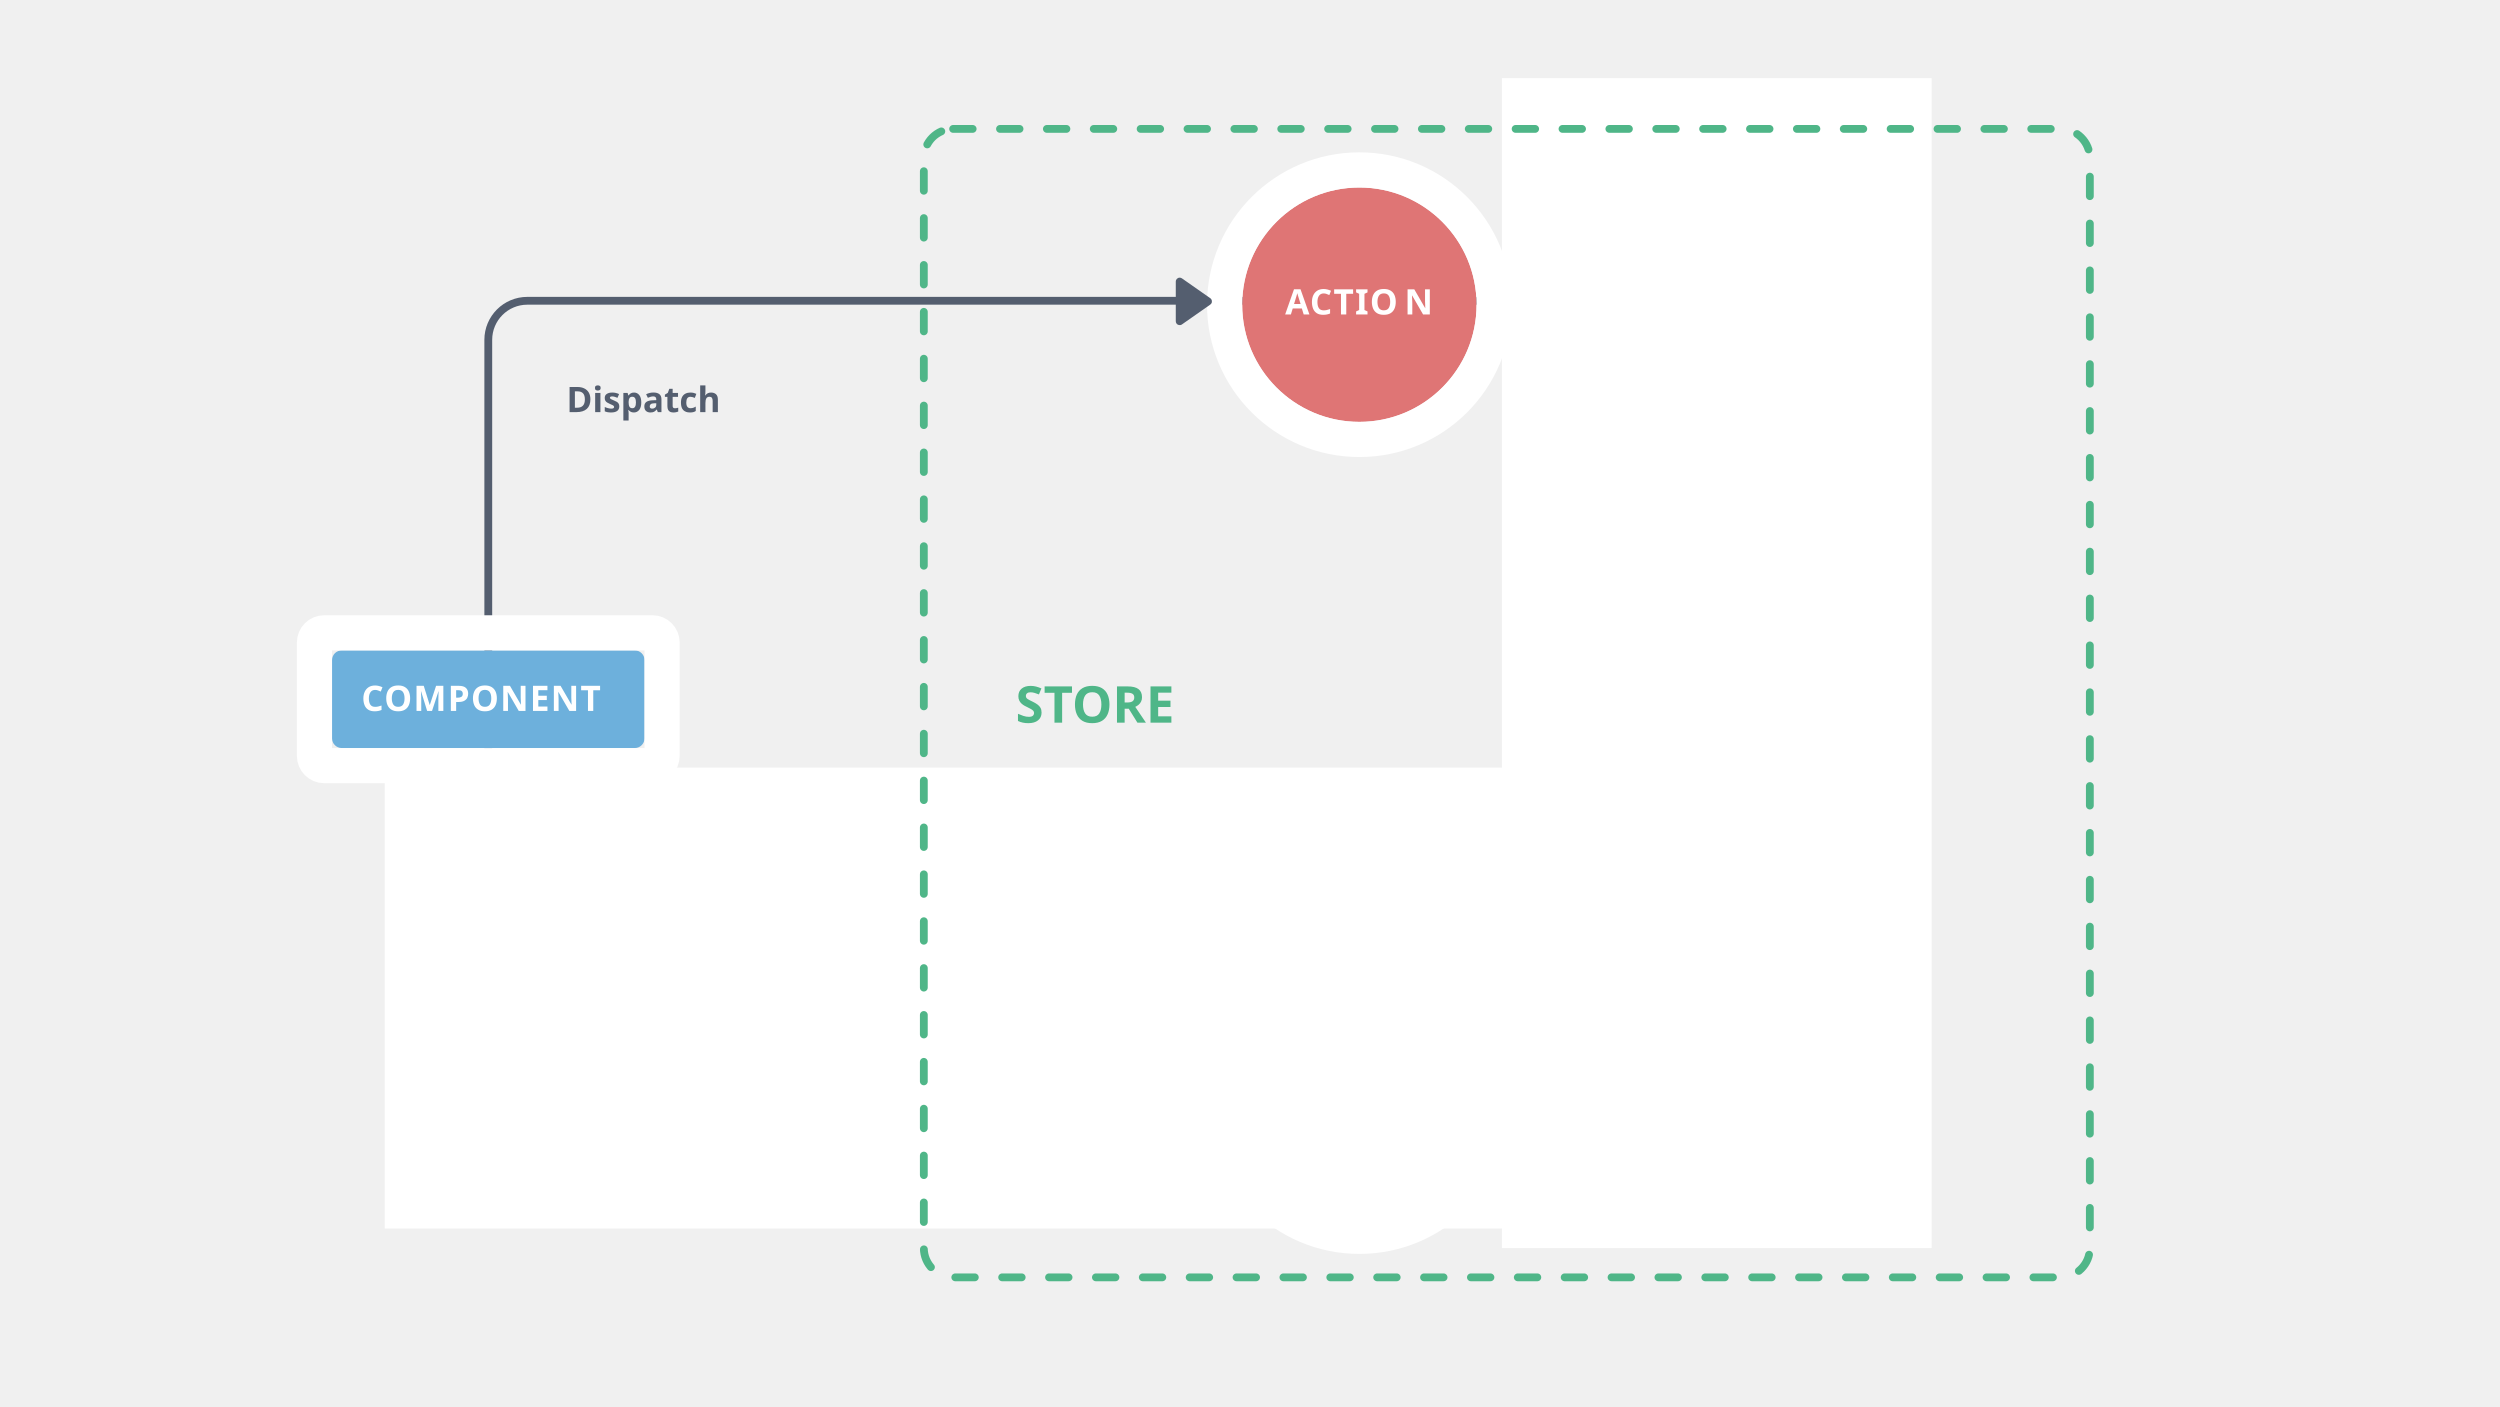
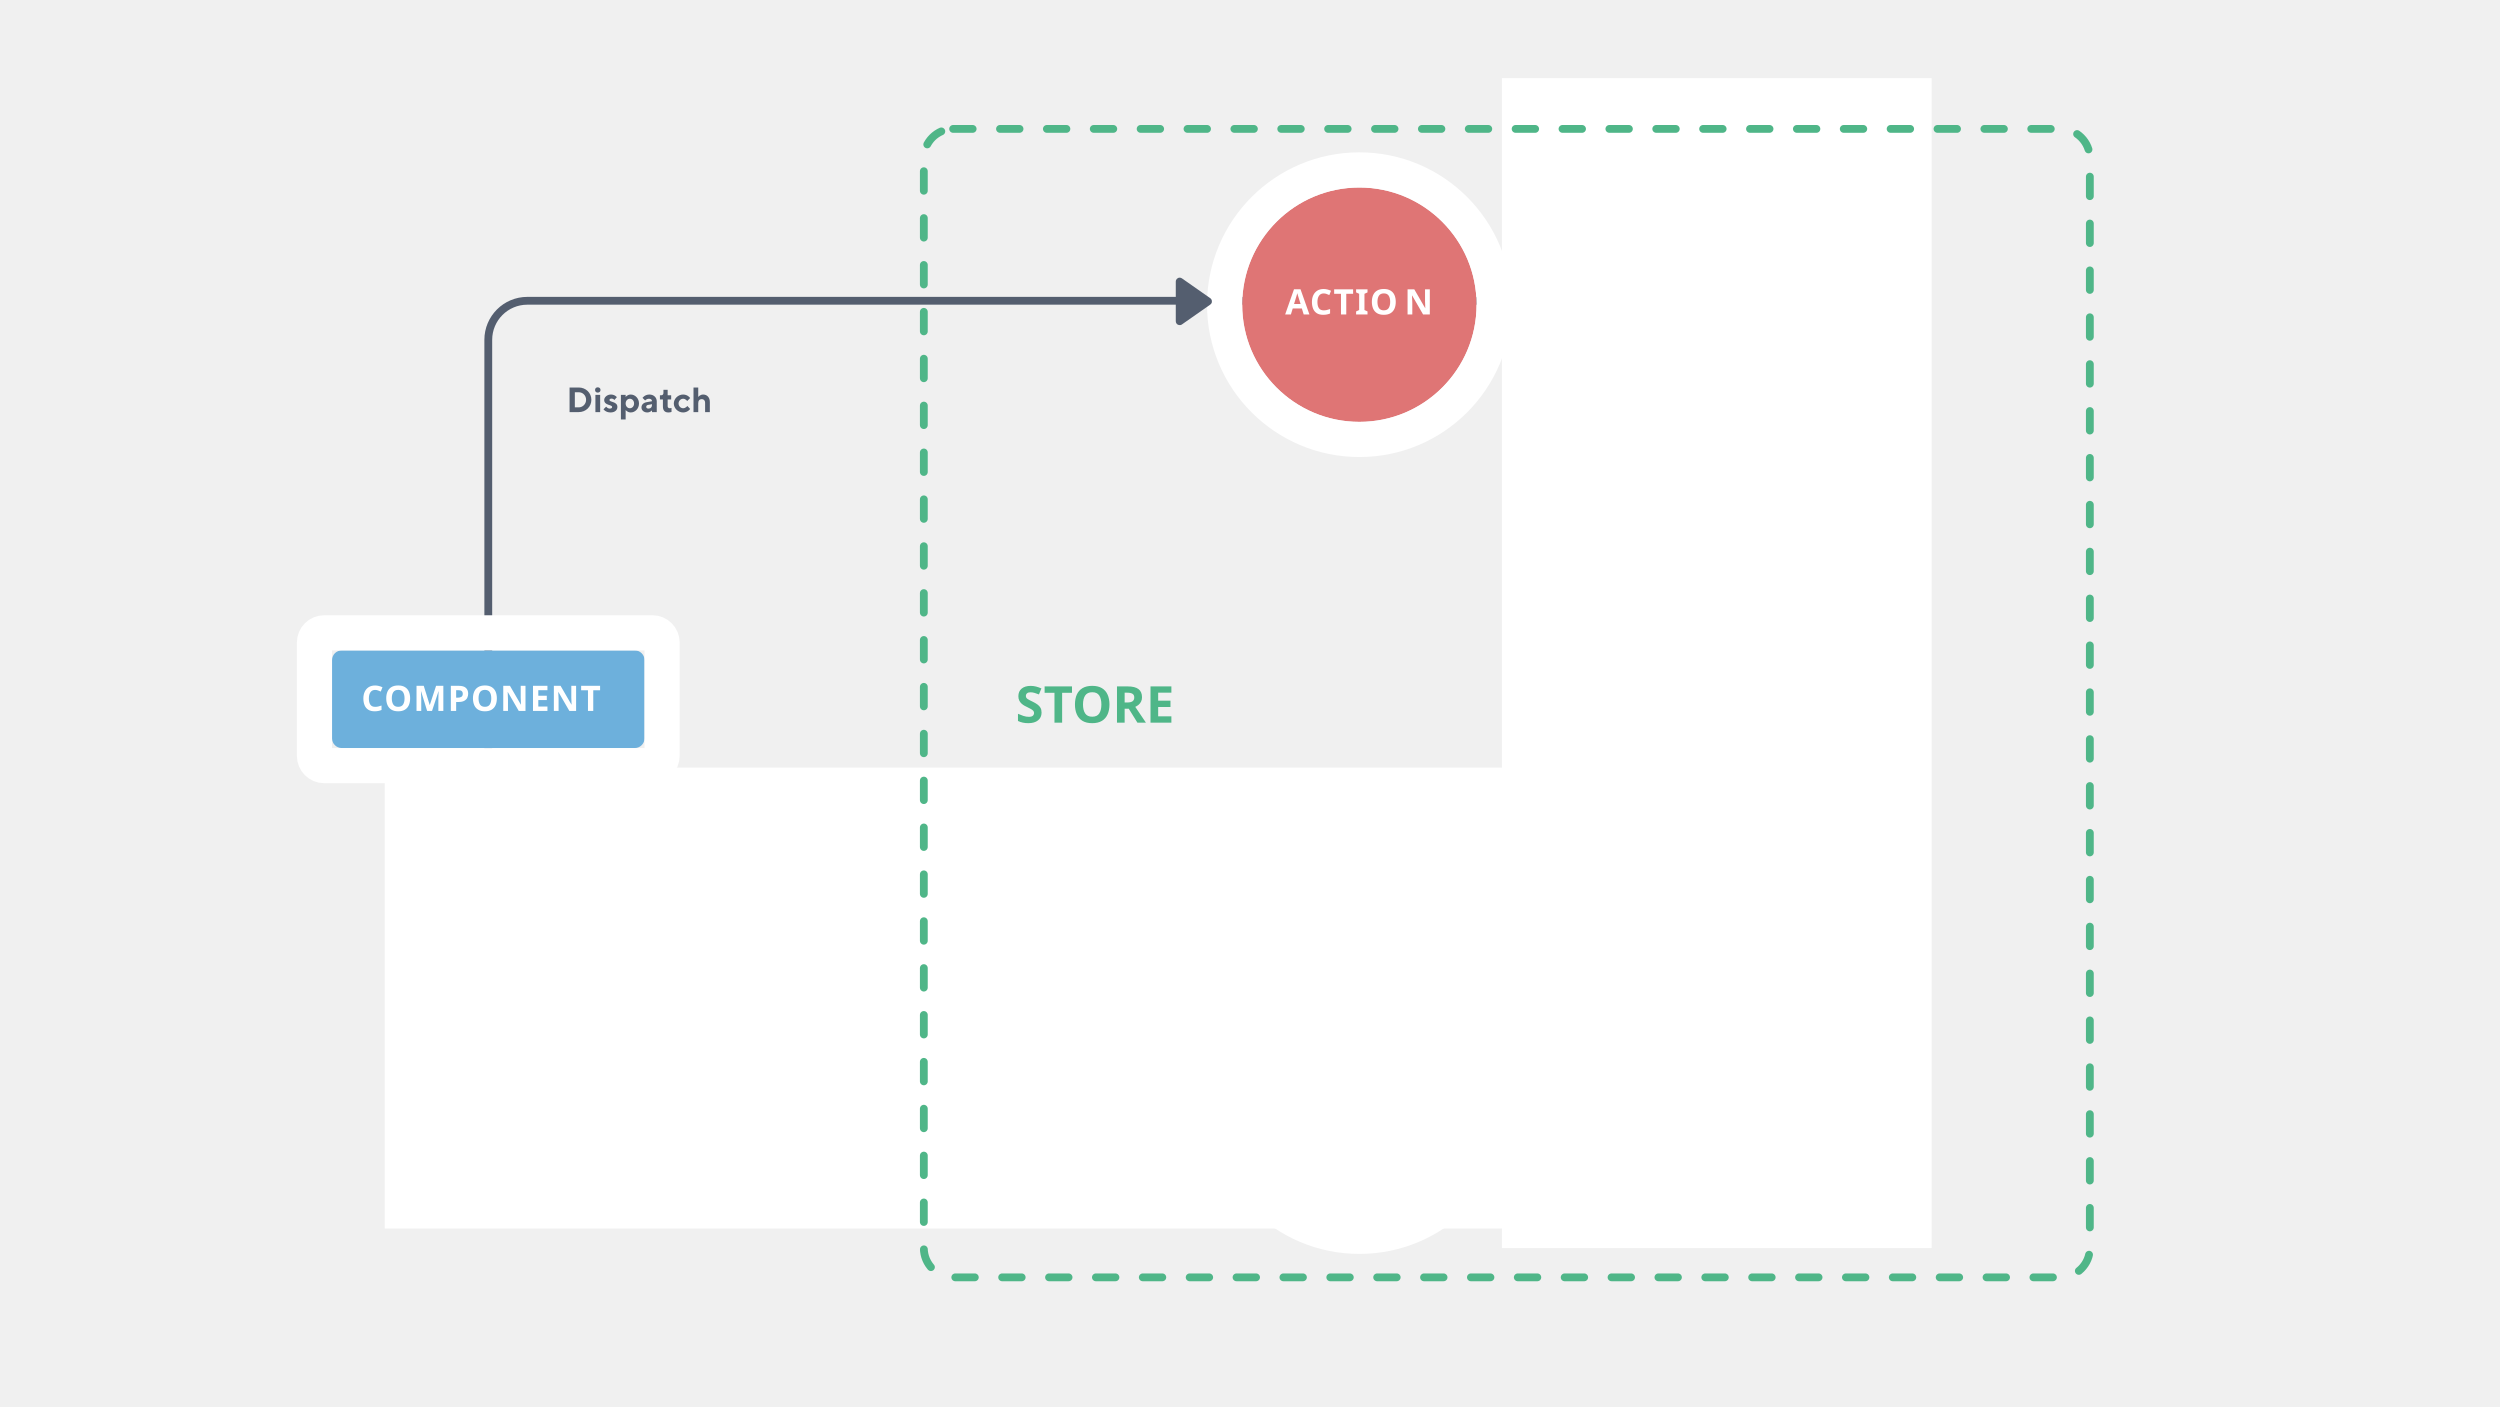
<svg xmlns="http://www.w3.org/2000/svg" xmlns:xlink="http://www.w3.org/1999/xlink" width="1280px" height="720px" viewBox="0 0 1280 720" version="1.1" style="background: #FFFFFF;">
  <defs>
    <circle id="path-1" cx="60" cy="60" r="60" />
    <circle id="path-2" cx="60" cy="60" r="60" />
    <rect id="path-3" x="0" y="0" width="160" height="50" rx="5" />
    <circle id="path-4" cx="60" cy="60" r="60" />
  </defs>
  <g id="Page-1" stroke="none" stroke-width="1" fill="none" fill-rule="evenodd">
    <g id="1.1-ngrx-diagrams">
      <g id="diagram" transform="translate(170, 40)">
        <text id="Render" font-family="TTNorms-Bold, TT Norms" font-size="18" font-weight="bold" fill="#545E6F">
          <tspan x="120" y="480">Render</tspan>
        </text>
        <path d="M81.956,358.853 L92.115,373.366 L92.115,373.366 C92.748,374.271 92.528,375.518 91.623,376.151 C91.287,376.386 90.886,376.513 90.476,376.513 L70.159,376.513 L70.159,376.513 C69.054,376.513 68.159,375.617 68.159,374.513 C68.159,374.102 68.285,373.702 68.52,373.366 L78.679,358.853 L78.679,358.853 C79.312,357.948 80.559,357.728 81.464,358.362 C81.656,358.496 81.822,358.662 81.956,358.853 Z" id="arrow-head" fill="#545E6F" />
        <text id="New-State" font-family="TTNorms-Bold, TT Norms" font-size="18" font-weight="bold" fill="#545E6F">
          <tspan x="612.79" y="480">New State</tspan>
        </text>
        <g id="Group" transform="translate(466, 464)">
          <g id="Oval">
            <use fill="#8E7CB9" fill-rule="evenodd" xlink:href="#path-1" />
            <circle stroke="#FFFFFF" stroke-width="18" cx="60" cy="60" r="69" />
          </g>
          <text id="STATE" font-family="TTNorms-Bold, TT Norms" font-size="18" font-weight="bold" letter-spacing="0.6" fill="#FFFFFF">
            <tspan x="31" y="66">STATE</tspan>
          </text>
        </g>
        <path d="M612.895,515.915 L623.053,530.427 L623.053,530.427 C623.687,531.332 623.467,532.579 622.562,533.212 C622.226,533.448 621.825,533.574 621.415,533.574 L601.097,533.574 L601.097,533.574 C599.993,533.574 599.097,532.678 599.097,531.574 C599.097,531.163 599.224,530.763 599.459,530.427 L609.618,515.915 L609.618,515.915 C610.251,515.01 611.498,514.79 612.403,515.423 C612.594,515.557 612.761,515.723 612.895,515.915 Z" id="arrow-head" fill="#545E6F" transform="translate(611.2563, 524.3175) rotate(-90) translate(-611.2563, -524.3175) " />
        <rect id="Rectangle-3" stroke="#545E6F" stroke-width="4" stroke-linecap="round" x="80" y="114" width="660" height="410" rx="20" />
        <rect id="Rectangle-6" fill="#FFFFFF" x="27" y="353" width="781" height="236" />
        <text id="Sent-to" font-family="TTNorms-Bold, TT Norms" font-size="18" font-weight="bold" fill="#545E6F">
          <tspan x="639.7" y="171">Sent to</tspan>
        </text>
        <g id="Group-2" transform="translate(680, 259)">
          <g id="Oval">
            <use fill="#F9BE65" fill-rule="evenodd" xlink:href="#path-2" />
            <circle stroke="#FFFFFF" stroke-width="18" cx="60" cy="60" r="69" />
          </g>
          <text id="REDUCER" font-family="TTNorms-Bold, TT Norms" font-size="18" font-weight="bold" letter-spacing="0.6" fill="#FFFFFF">
            <tspan x="13" y="65">REDUCE</tspan>
            <tspan x="94.63" y="65">R</tspan>
          </text>
        </g>
        <path d="M742.956,225.853 L753.115,240.366 L753.115,240.366 C753.748,241.271 753.528,242.518 752.623,243.151 C752.287,243.386 751.886,243.513 751.476,243.513 L731.159,243.513 L731.159,243.513 C730.054,243.513 729.159,242.617 729.159,241.513 C729.159,241.102 729.285,240.702 729.52,240.366 L739.679,225.853 L739.679,225.853 C740.312,224.948 741.559,224.728 742.464,225.362 C742.656,225.496 742.822,225.662 742.956,225.853 Z" id="arrow-head" fill="#545E6F" transform="translate(741.3175, 234.2563) rotate(-180) translate(-741.3175, -234.2563) " />
        <rect id="Rectangle-6" fill="#FFFFFF" x="599" y="0" width="220" height="599" />
        <rect id="Rectangle-5" stroke="#4FB688" stroke-width="4" stroke-linecap="round" stroke-dasharray="10,14" x="303" y="26" width="597" height="588" rx="15" />
-         <text id="Dispatch" font-family="TTNorms-Bold, TT Norms" font-size="18" font-weight="bold" fill="#545E6F">
-           <tspan x="120" y="171">Dispatch</tspan>
-         </text>
+         <path d="M121.62,158.4 L126.3,158.4 C129.99,158.4 132.78,161.19 132.78,164.7 C132.78,168.21 129.99,171 126.3,171 L121.62,171 L121.62,158.4 Z M126.3,160.83 L124.32,160.83 L124.32,168.57 L126.3,168.57 C128.37,168.57 130.08,166.86 130.08,164.7 C130.08,162.54 128.46,160.83 126.3,160.83 Z M137.28,162.18 L134.85,162.18 L134.85,171 L137.28,171 L137.28,162.18 Z M137.46,159.66 C137.46,158.85 136.92,158.31 136.02,158.31 C135.21,158.31 134.67,158.85 134.67,159.66 C134.67,160.47 135.21,161.01 136.02,161.01 C136.92,161.01 137.46,160.47 137.46,159.66 Z M145.83,163.35 C145.83,163.35 144.84,162 142.77,162 C140.79,162 139.35,163.44 139.35,164.79 C139.35,167.706 143.4,167.04 143.4,168.39 C143.4,168.84 143.04,169.2 142.23,169.2 C141.06,169.2 140.34,168.21 140.34,168.21 L138.99,169.56 C138.99,169.56 140.07,171.18 142.59,171.18 C144.84,171.18 146.1,169.92 146.1,168.39 C146.1,165.42 142.05,166.05 142.05,164.79 C142.05,164.43 142.41,164.07 143.13,164.07 C144.03,164.07 144.57,164.79 144.57,164.79 L145.83,163.35 Z M152.94,171.18 C151.23,171.18 150.33,169.92 150.33,169.92 L150.33,174.78 L147.9,174.78 L147.9,162.18 L150.33,162.18 L150.33,163.26 C150.33,163.26 151.23,162 152.94,162 C155.19,162 157.17,163.98 157.17,166.59 C157.17,169.2 155.19,171.18 152.94,171.18 Z M152.49,164.16 C151.32,164.16 150.33,165.15 150.33,166.59 C150.33,168.03 151.32,169.02 152.49,169.02 C153.66,169.02 154.65,168.03 154.65,166.59 C154.65,165.15 153.66,164.16 152.49,164.16 Z M163.83,171 L163.83,170.1 C163.83,170.1 162.93,171.18 161.4,171.18 C159.6,171.18 158.43,170.01 158.43,168.66 C158.43,167.22 159.42,166.212 161.04,165.924 L163.83,165.42 C163.83,164.7 163.29,164.16 162.3,164.16 C160.95,164.16 160.32,165.06 160.32,165.06 L158.97,163.71 C158.97,163.71 160.14,162 162.48,162 C164.73,162 166.26,163.53 166.26,165.51 L166.26,171 L163.83,171 Z M162.03,169.2 C163.11,169.2 163.83,168.48 163.83,167.22 L163.83,166.95 L161.85,167.31 C161.22,167.418 160.86,167.76 160.86,168.3 C160.86,168.84 161.22,169.2 162.03,169.2 Z M169.68,161.19 C169.68,161.91 169.23,162.36 168.69,162.36 L167.88,162.36 L167.88,164.52 L169.41,164.52 L169.41,168.12 C169.41,170.19 170.4,171.18 172.2,171.18 C173.1,171.18 173.82,170.91 173.82,170.91 L173.82,168.84 C173.82,168.84 173.46,169.02 172.92,169.02 C172.29,169.02 171.84,168.57 171.84,168.03 L171.84,164.52 L173.64,164.52 L173.64,162.36 L171.84,162.36 L171.84,159.57 L169.68,159.57 L169.68,161.19 Z M174.99,166.59 C174.99,169.02 177.15,171.18 179.76,171.18 C182.19,171.18 183.36,169.38 183.36,169.38 L181.92,167.85 C181.92,167.85 181.11,169.02 179.76,169.02 C178.5,169.02 177.42,167.94 177.42,166.59 C177.42,165.24 178.5,164.16 179.76,164.16 C181.11,164.16 181.83,165.33 181.83,165.33 L183.36,163.8 C183.36,163.8 182.19,162 179.76,162 C177.15,162 174.99,164.16 174.99,166.59 Z M187.5,158.4 L185.07,158.4 L185.07,171 L187.5,171 L187.5,166.41 C187.5,165.06 188.22,164.34 189.3,164.34 C190.29,164.34 191.01,165.06 191.01,166.14 L191.01,171 L193.44,171 L193.44,165.87 C193.44,163.44 192,162 190.02,162 C188.4,162 187.5,163.26 187.5,163.26 L187.5,158.4 Z" id="Dispatch" fill="#545E6F" />
        <g id="Group-3" transform="translate(0, 293)">
          <g id="Rectangle">
            <use fill="#6DB0DC" fill-rule="evenodd" xlink:href="#path-3" />
            <rect stroke="#FFFFFF" stroke-width="18" x="-9" y="-9" width="178" height="68" rx="5" />
          </g>
          <text id="COMPONENT" font-family="TTNorms-Bold, TT Norms" font-size="18" font-weight="bold" letter-spacing="0.6" fill="#FFFFFF">
            <tspan x="15" y="31">COMPONENT</tspan>
          </text>
        </g>
        <g id="Group-2" transform="translate(466, 56)">
          <g id="Oval">
            <use fill="#DF7575" fill-rule="evenodd" xlink:href="#path-4" />
            <circle stroke="#FFFFFF" stroke-width="18" cx="60" cy="60" r="69" />
          </g>
          <text id="ACTION" font-family="TTNorms-Bold, TT Norms" font-size="18" font-weight="bold" letter-spacing="0.6" fill="#FFFFFF">
            <tspan x="22" y="65">ACTIO</tspan>
            <tspan x="83.05" y="65">N</tspan>
          </text>
        </g>
        <path d="M442.895,105.915 L453.053,120.427 L453.053,120.427 C453.687,121.332 453.467,122.579 452.562,123.212 C452.226,123.448 451.825,123.574 451.415,123.574 L431.097,123.574 L431.097,123.574 C429.993,123.574 429.097,122.678 429.097,121.574 C429.097,121.163 429.224,120.763 429.459,120.427 L439.618,105.915 L439.618,105.915 C440.251,105.01 441.498,104.79 442.403,105.423 C442.594,105.557 442.761,105.723 442.895,105.915 Z" id="arrow-head" fill="#545E6F" transform="translate(441.2563, 114.3175) rotate(-270) translate(-441.2563, -114.3175) " />
      </g>
      <text id="STORE" font-family="TTNorms-Bold, TT Norms" font-size="26" font-weight="bold" fill="#4FB688">
        <tspan x="520" y="370">STORE</tspan>
      </text>
    </g>
  </g>
</svg>
